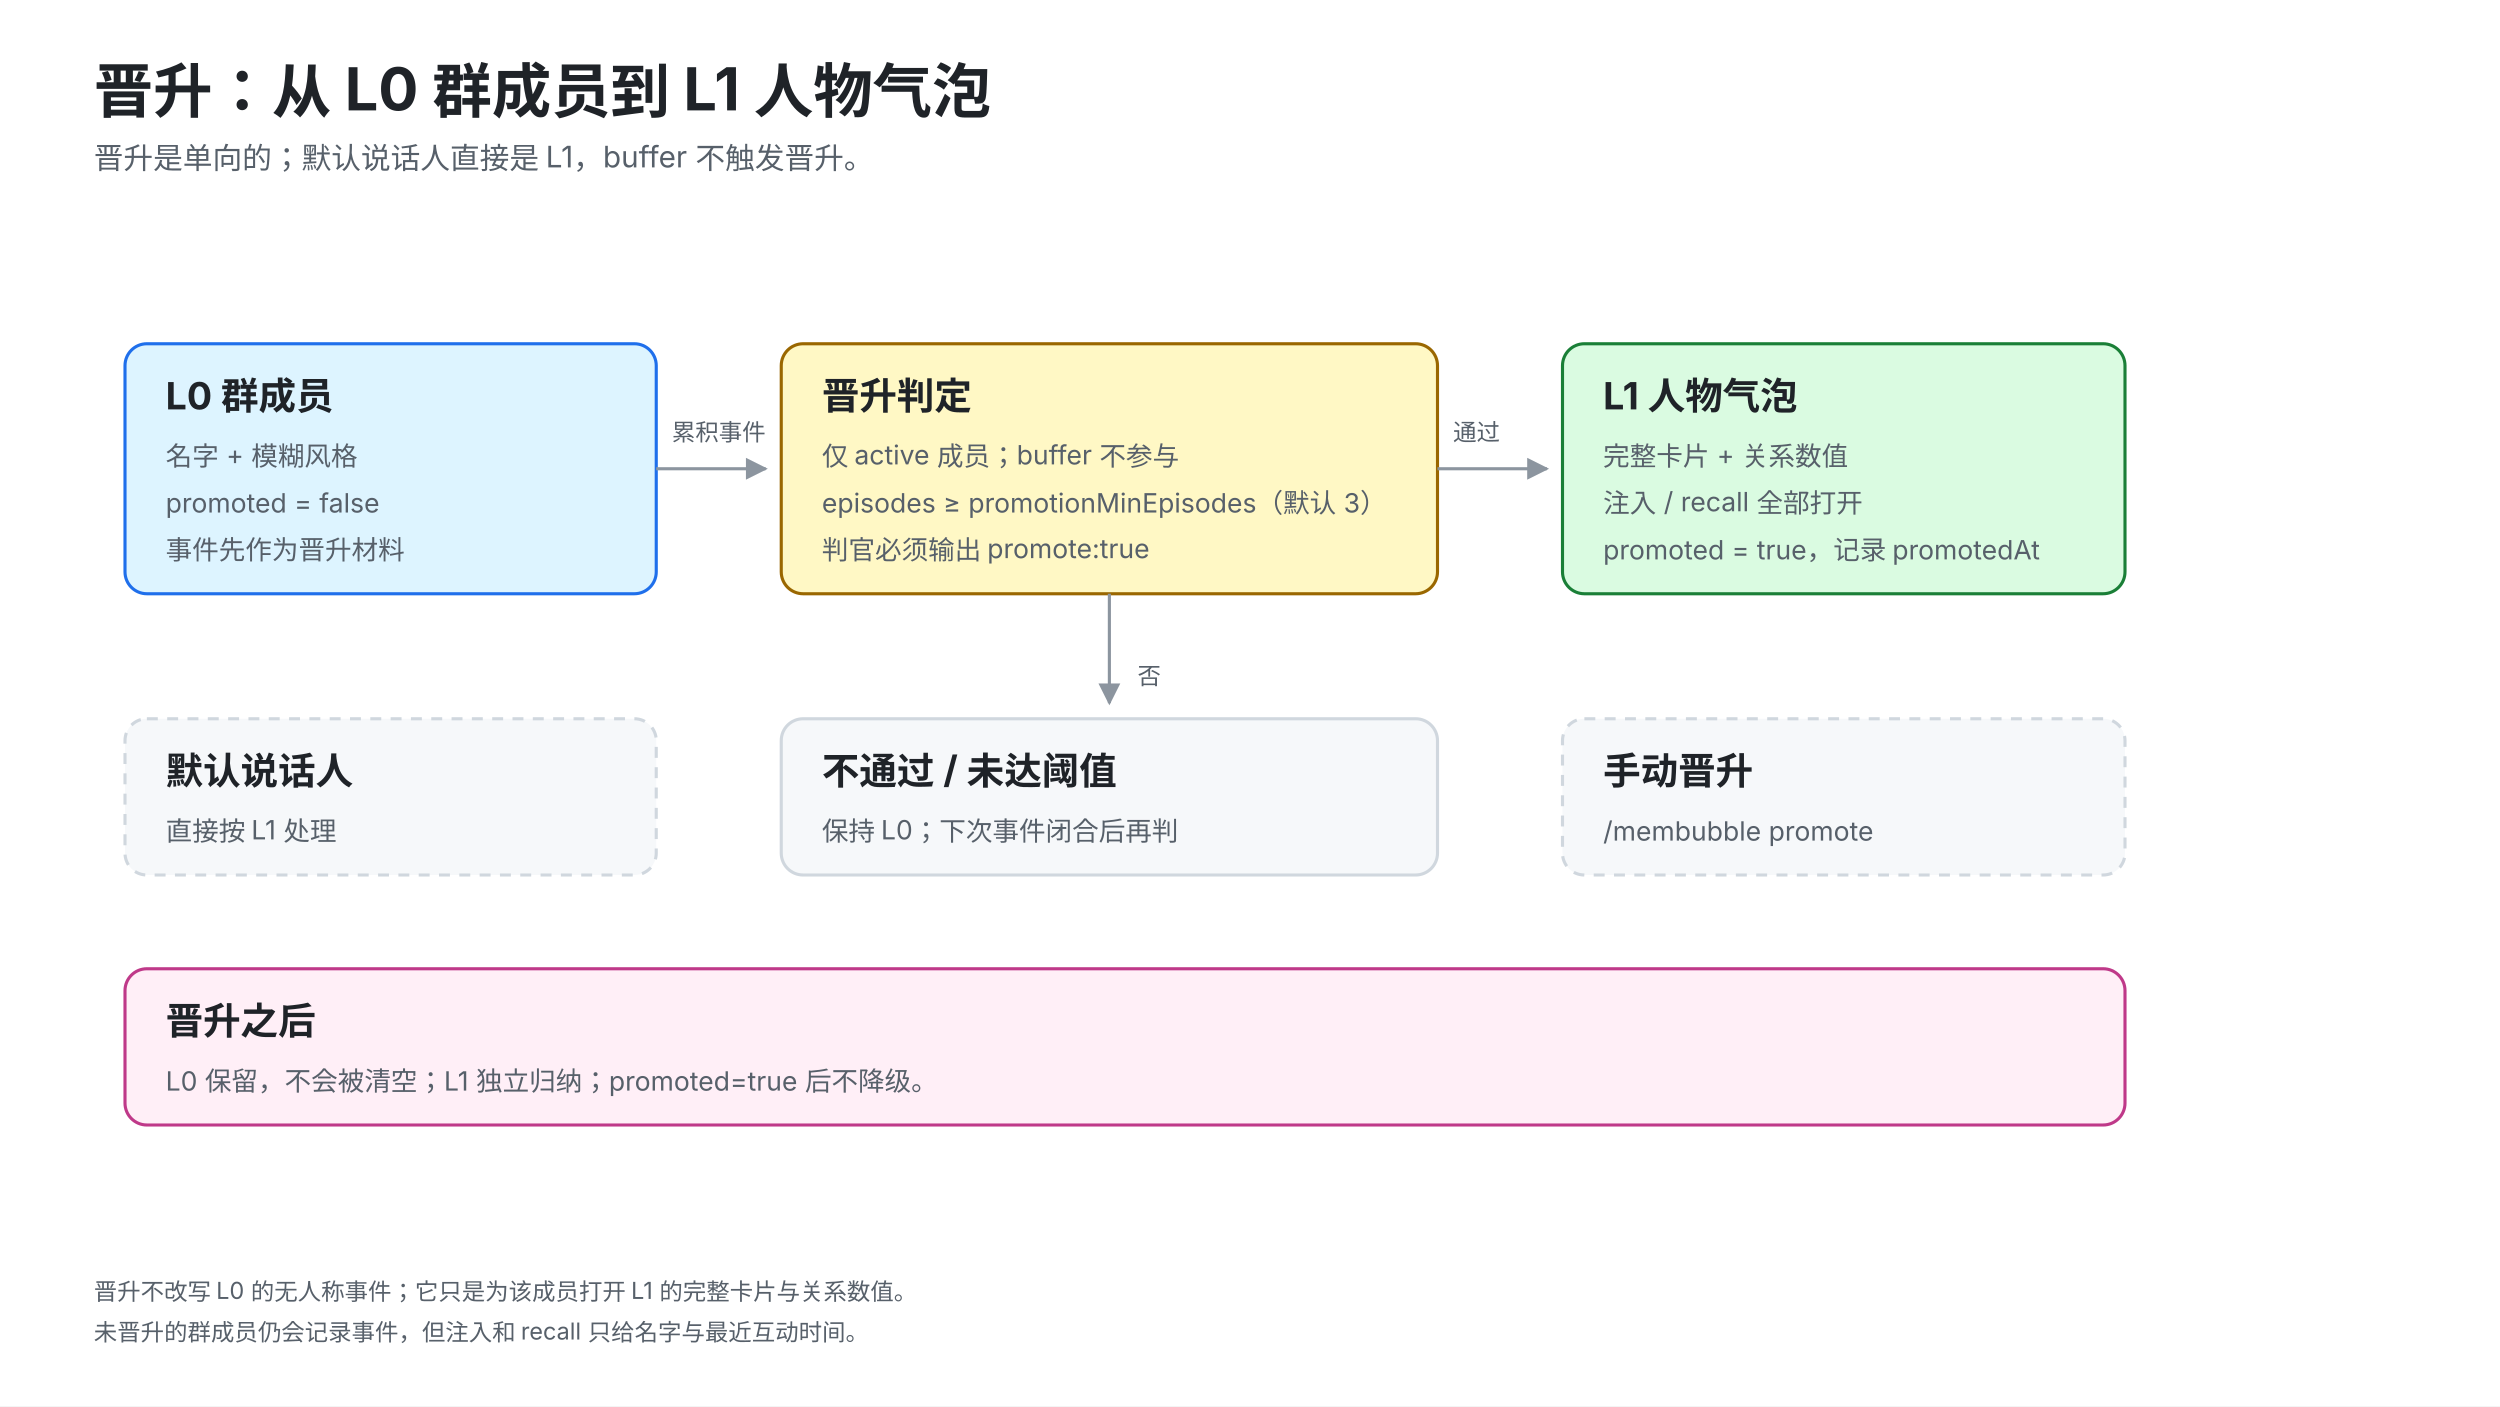
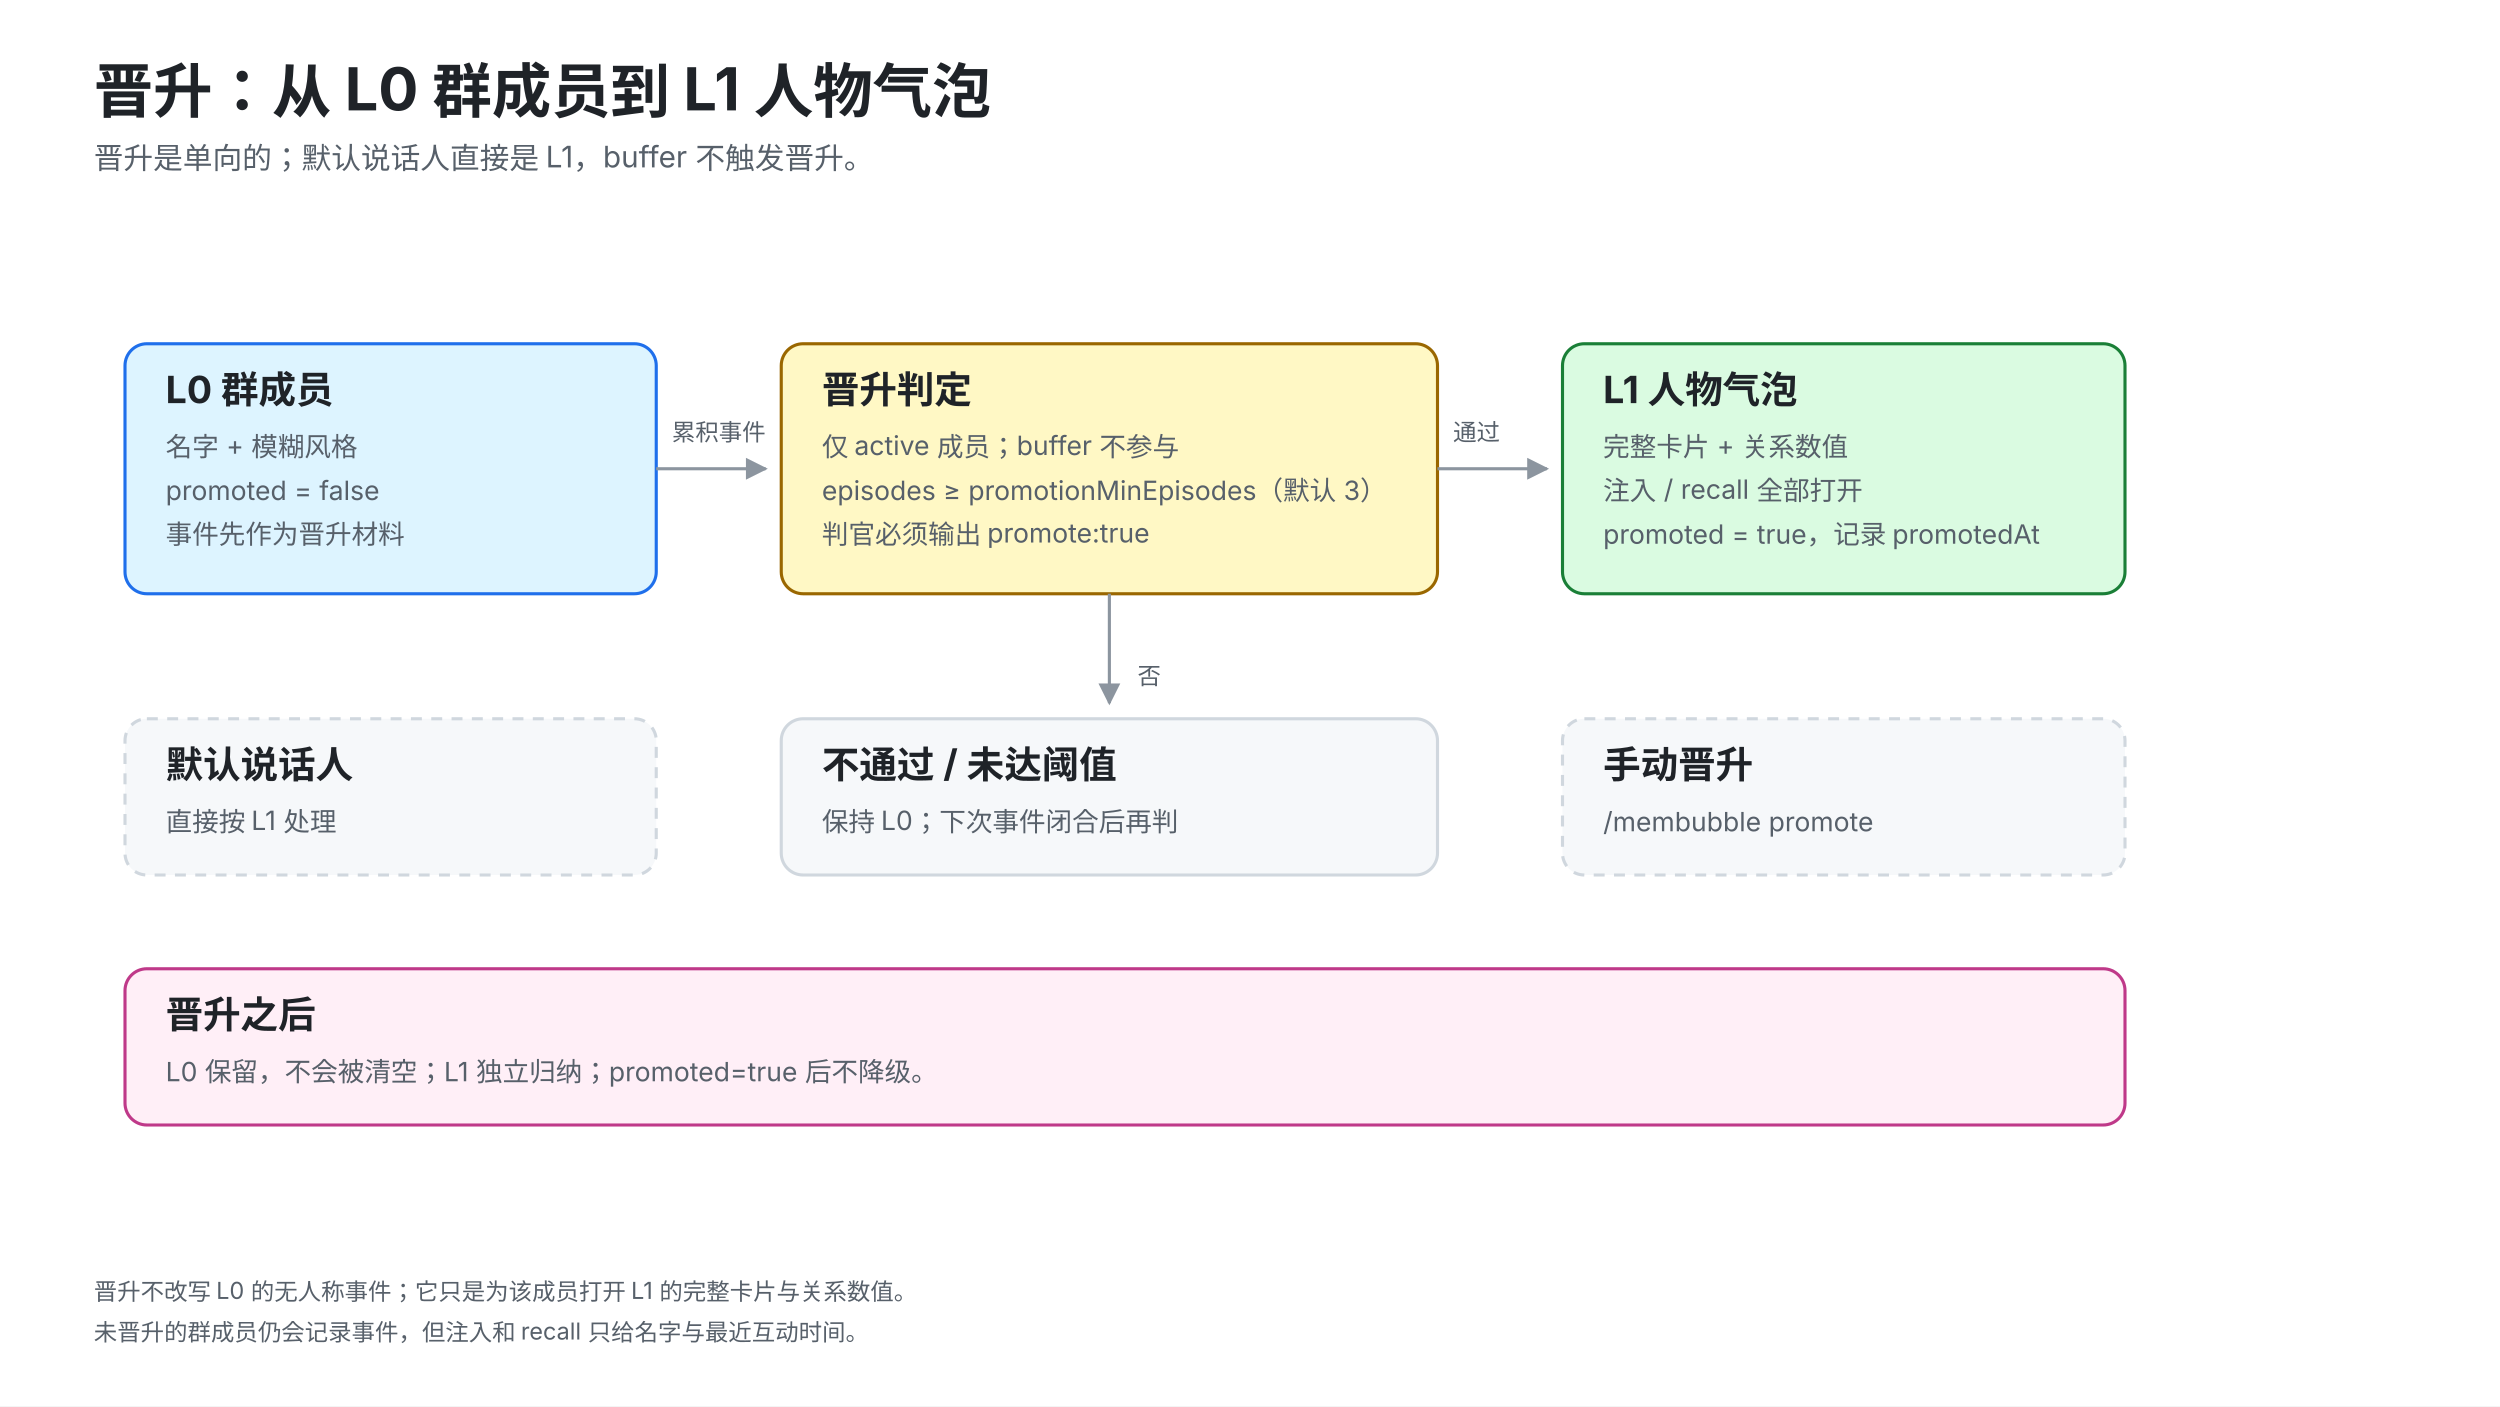
<svg xmlns="http://www.w3.org/2000/svg" width="1200" height="675" viewBox="0 0 1600 900" role="img" aria-label="晋升：从 L0 群成员到 L1 人物气泡">
  <defs>
    <marker id="arrow" viewBox="0 0 10 10" refX="9" refY="5" markerWidth="7" markerHeight="7" orient="auto-start-reverse">
      <path d="M 0 0 L 10 5 L 0 10 z" fill="#8c959f" />
    </marker>
  </defs>
  <style>
    text { font-family: system-ui, -apple-system, "Segoe UI", "Noto Sans SC", "Microsoft YaHei", sans-serif; fill: #1f2328; }
    .h { font-size: 38px; font-weight: 700; }
    .sub { font-size: 19px; fill: #57606a; }
    .title { font-size: 24px; font-weight: 700; }
    .b { font-size: 20px; }
    .s { font-size: 17px; fill: #57606a; }
    .n { font-size: 15px; fill: #57606a; }
    .arr { stroke: #8c959f; stroke-width: 2; fill: none; marker-end: url(#arrow); }
    .dash { stroke: #8c959f; stroke-width: 2; fill: none; stroke-dasharray: 7 6; marker-end: url(#arrow); }
  </style>
  <rect width="1600" height="900" fill="#ffffff" />
  <text x="60" y="72" class="h">晋升：从 L0 群成员到 L1 人物气泡</text>
  <text x="60" y="108" class="sub">晋升是单向的；默认说话人直接是 L1，buffer 不触发晋升。</text>
  <rect x="80" y="220" width="340" height="160" rx="14" fill="#ddf4ff" stroke="#1f6feb" stroke-width="2" />
-   <text x="106" y="262" class="title">L0  群成员</text>
-   <text x="106" y="298" class="s">名字 + 模糊风格</text>
-   <text x="106" y="328" class="s">promoted = false</text>
-   <text x="106" y="358" class="s">事件先作为晋升材料</text>
+   <text x="106" y="258" class="title">L0  群成员</text>
+   <text x="106" y="292" class="s">名字 + 模糊风格</text>
+   <text x="106" y="320" class="s">promoted = false</text>
+   <text x="106" y="348" class="s">事件先作为晋升材料</text>
  <rect x="500" y="220" width="420" height="160" rx="14" fill="#fff8c5" stroke="#9a6700" stroke-width="2" />
-   <text x="526" y="262" class="title">晋升判定</text>
-   <text x="526" y="298" class="s">仅 active 成员；buffer 不参与</text>
-   <text x="526" y="328" class="s">episodes ≥ promotionMinEpisodes（默认 3）</text>
-   <text x="526" y="358" class="s">判官必须输出 promote:true</text>
+   <text x="526" y="258" class="title">晋升判定</text>
+   <text x="526" y="292" class="s">仅 active 成员；buffer 不参与</text>
+   <text x="526" y="320" class="s">episodes ≥ promotionMinEpisodes（默认 3）</text>
+   <text x="526" y="348" class="s">判官必须输出 promote:true</text>
  <rect x="1000" y="220" width="360" height="160" rx="14" fill="#dafbe1" stroke="#1a7f37" stroke-width="2" />
-   <text x="1026" y="262" class="title">L1  人物气泡</text>
-   <text x="1026" y="298" class="s">完整卡片 + 关系数值</text>
-   <text x="1026" y="328" class="s">注入 / recall 全部打开</text>
-   <text x="1026" y="358" class="s">promoted = true，记录 promotedAt</text>
+   <text x="1026" y="258" class="title">L1  人物气泡</text>
+   <text x="1026" y="292" class="s">完整卡片 + 关系数值</text>
+   <text x="1026" y="320" class="s">注入 / recall 全部打开</text>
+   <text x="1026" y="348" class="s">promoted = true，记录 promotedAt</text>
  <path d="M 420 300 L 490 300" class="arr" />
  <path d="M 920 300 L 990 300" class="arr" />
  <text x="430" y="282" class="n">累积事件</text>
  <text x="930" y="282" class="n">通过</text>
  <path d="M 710 380 L 710 450" class="arr" />
  <rect x="500" y="460" width="420" height="100" rx="14" fill="#f6f8fa" stroke="#d0d7de" stroke-width="2" />
-   <text x="526" y="502" class="title">不通过 / 未达阈值</text>
-   <text x="526" y="538" class="s">保持 L0；下次事件闭合后再判</text>
+   <text x="526" y="498" class="title">不通过 / 未达阈值</text>
+   <text x="526" y="532" class="s">保持 L0；下次事件闭合后再判</text>
  <text x="728" y="438" class="n">否</text>
  <rect x="80" y="460" width="340" height="100" rx="14" fill="#f6f8fa" stroke="#d0d7de" stroke-width="2" stroke-dasharray="7 6" />
-   <text x="106" y="502" class="title">默认说话人</text>
-   <text x="106" y="538" class="s">直接按 L1 处理</text>
+   <text x="106" y="498" class="title">默认说话人</text>
+   <text x="106" y="532" class="s">直接按 L1 处理</text>
  <rect x="1000" y="460" width="360" height="100" rx="14" fill="#f6f8fa" stroke="#d0d7de" stroke-width="2" stroke-dasharray="7 6" />
-   <text x="1026" y="502" class="title">手动晋升</text>
-   <text x="1026" y="538" class="s">/membubble promote</text>
+   <text x="1026" y="498" class="title">手动晋升</text>
+   <text x="1026" y="532" class="s">/membubble promote</text>
  <rect x="80" y="620" width="1280" height="100" rx="14" fill="#ffeff7" stroke="#bf3989" stroke-width="2" />
-   <text x="106" y="662" class="title">晋升之后</text>
-   <text x="106" y="698" class="s">L0 保留，不会被清空；L1 独立归纳；promoted=true 后不降级。</text>
+   <text x="106" y="658" class="title">晋升之后</text>
+   <text x="106" y="692" class="s">L0 保留，不会被清空；L1 独立归纳；promoted=true 后不降级。</text>
  <text x="60" y="832" class="n">晋升不改写 L0 的无人称事件；它只是为该成员打开 L1 的完整卡片与关系数值。</text>
  <text x="60" y="858" class="n">未晋升的群成员仍会记录事件，但注入和 recall 只给名字与最近互动时间。</text>
</svg>
